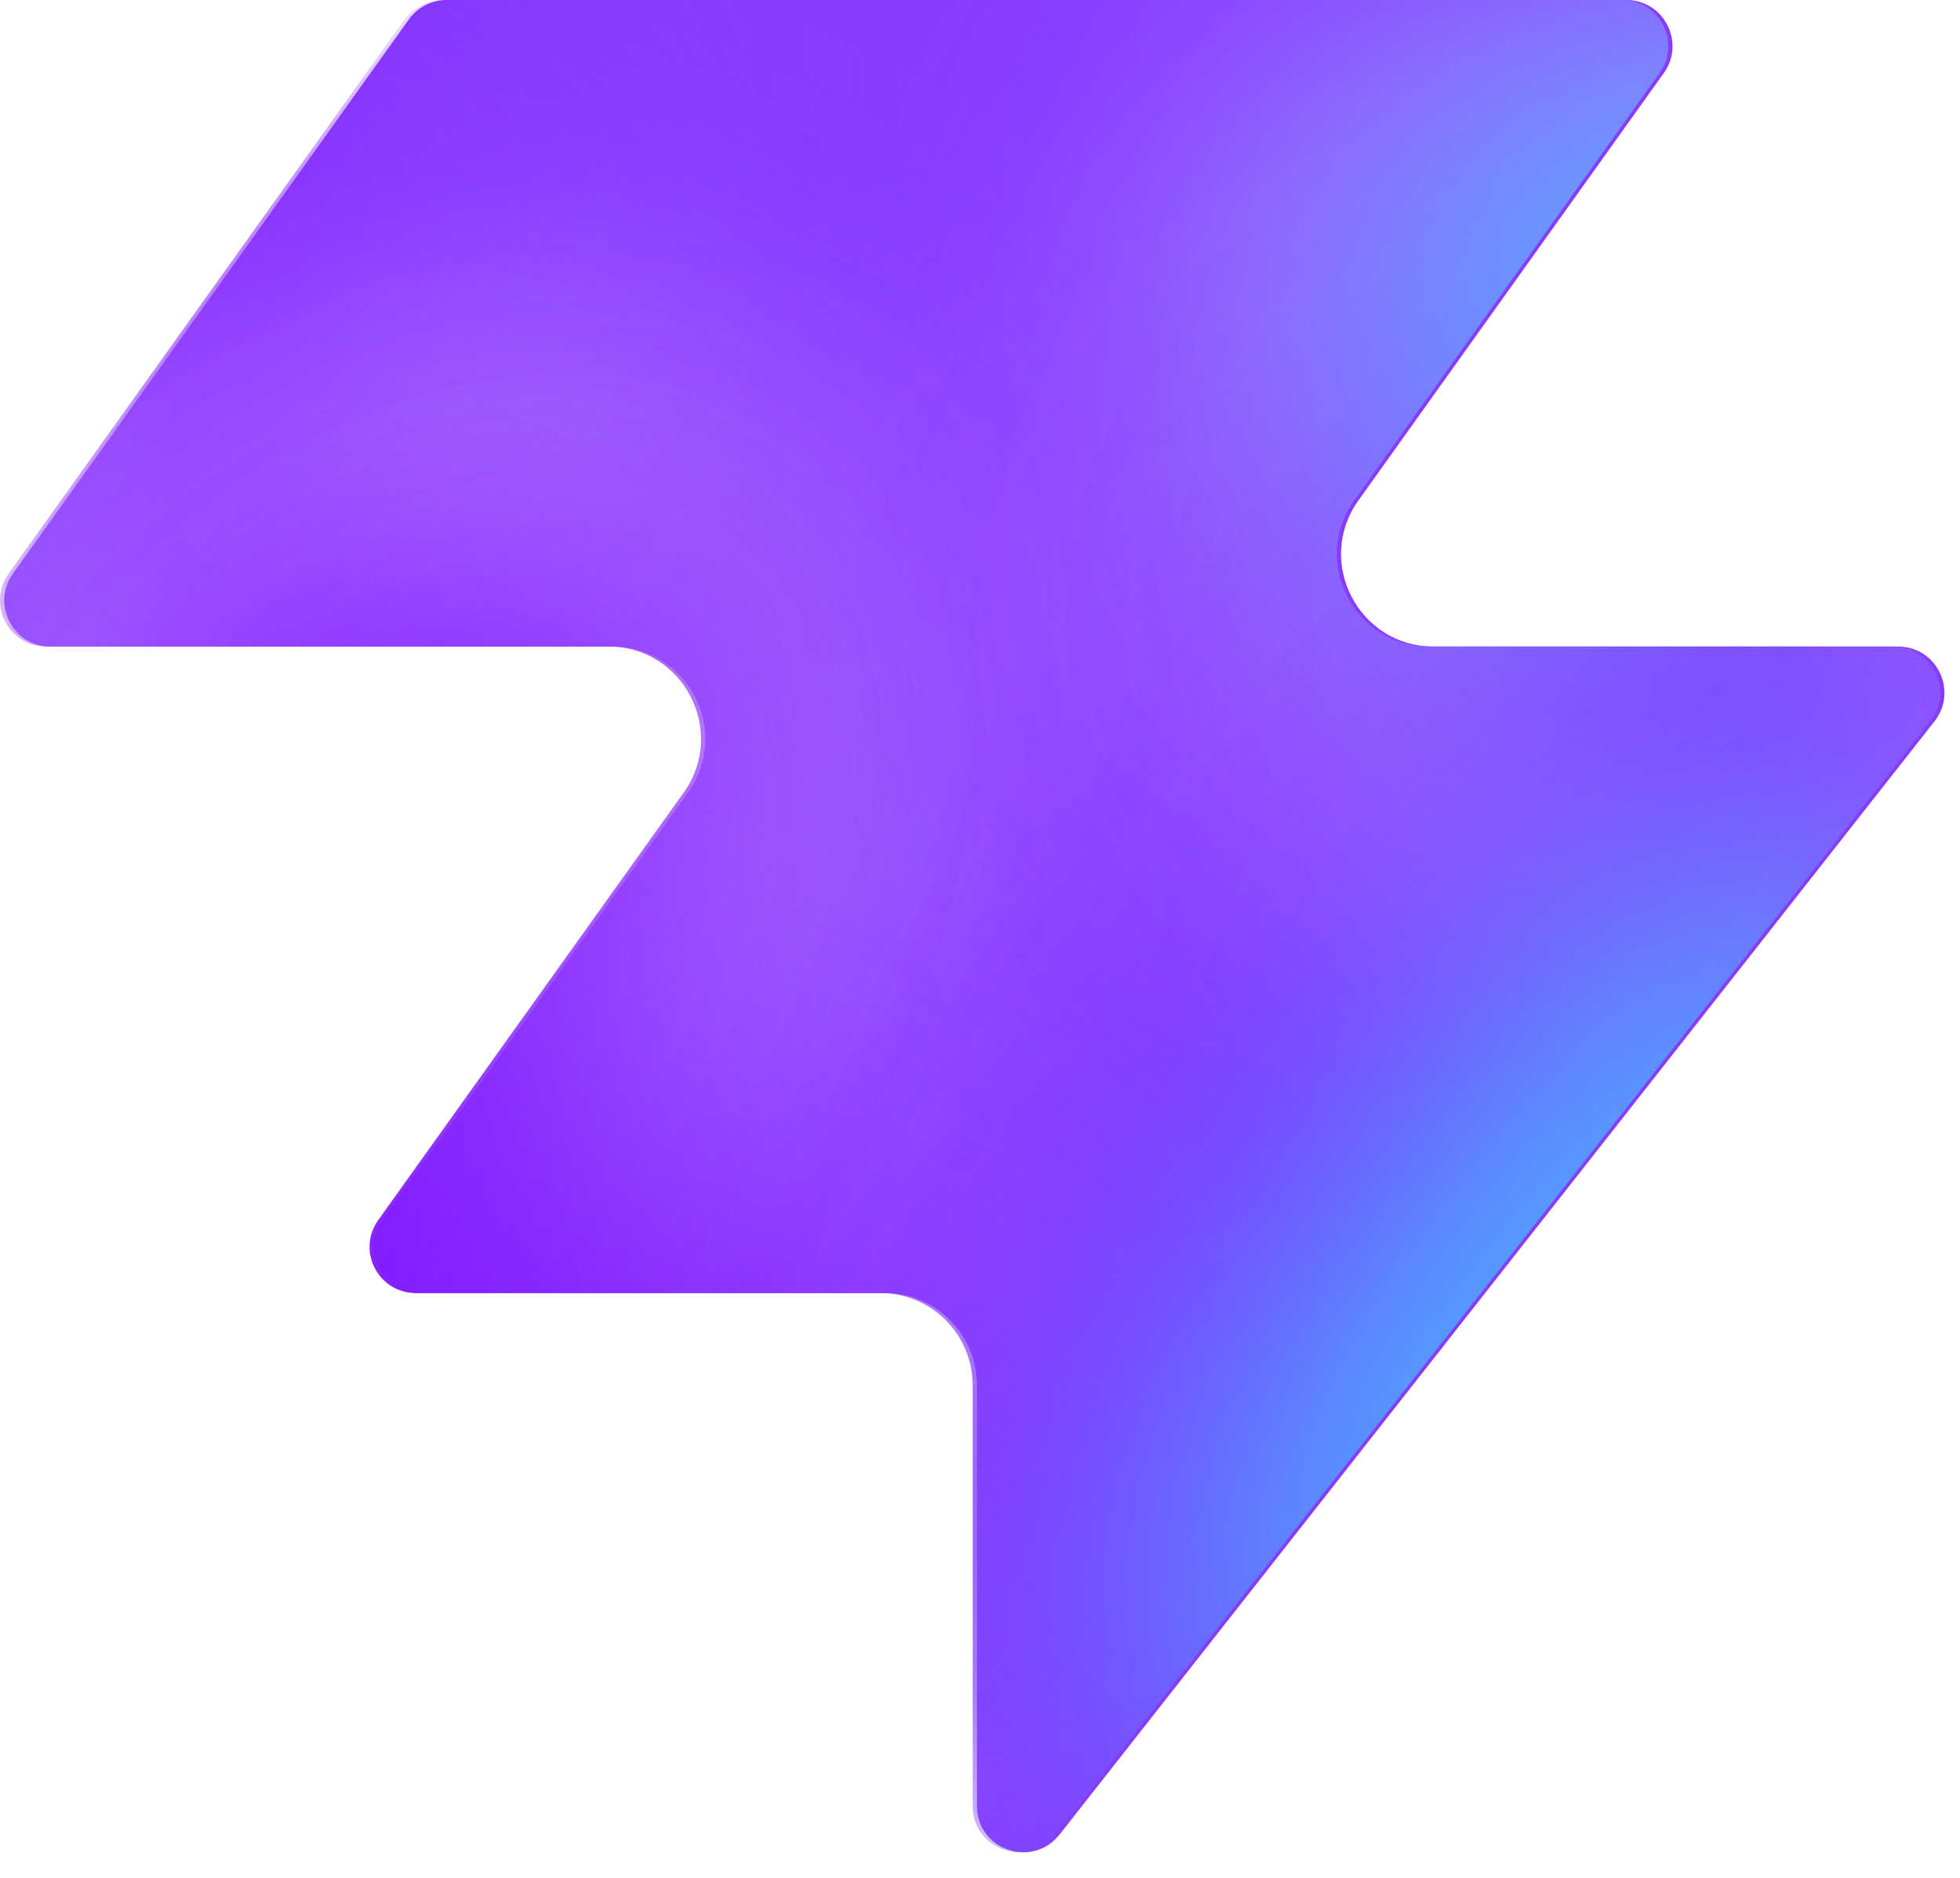
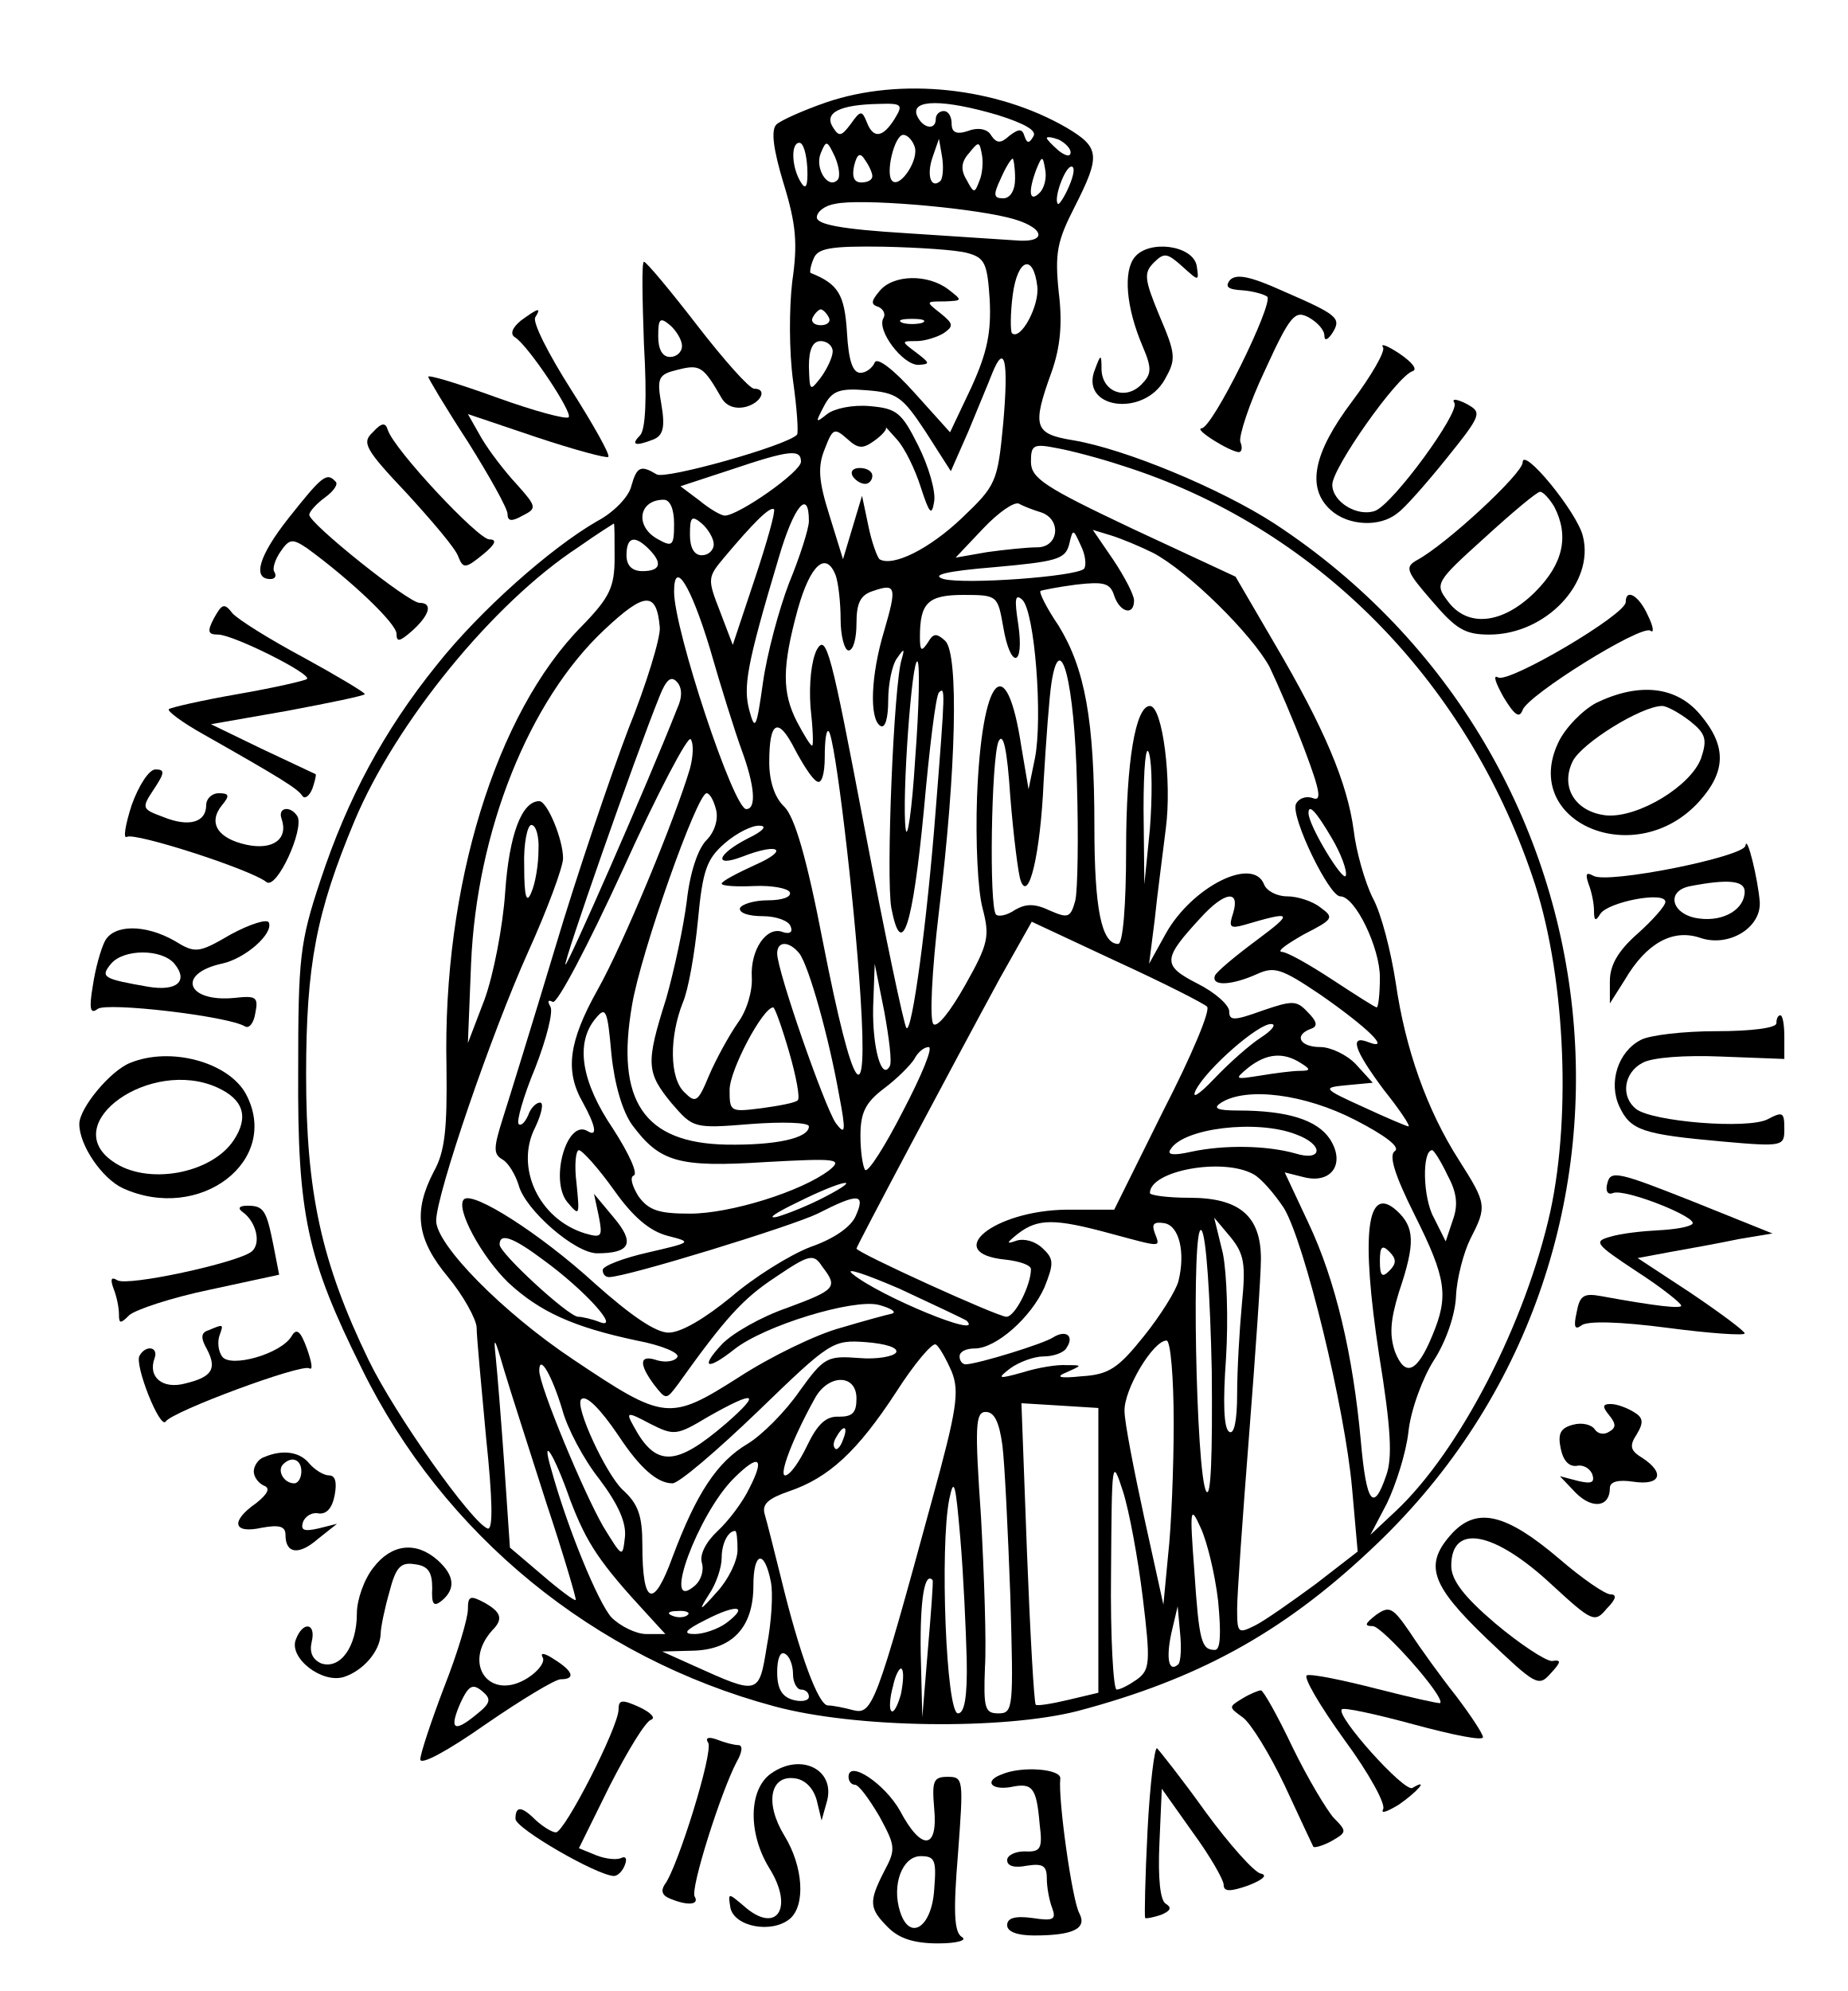
- <svg xmlns="http://www.w3.org/2000/svg" width="48" height="46" fill="none" viewBox="0 0 48 46">
-   <path fill="#863bff" d="M25.946 44.938c-.664.845-2.021.375-2.021-.698V33.937a2.26 2.26 0 0 0-2.262-2.262H10.287c-.92 0-1.456-1.04-.92-1.788l7.48-10.471c1.07-1.497 0-3.578-1.842-3.578H1.237c-.92 0-1.456-1.04-.92-1.788L10.013.474c.214-.297.556-.474.92-.474h28.894c.92 0 1.456 1.04.92 1.788l-7.48 10.471c-1.07 1.498 0 3.579 1.842 3.579h11.377c.943 0 1.473 1.088.89 1.83L25.947 44.94z" style="fill:#863bff;fill:color(display-p3 .525 .23 1);fill-opacity:1" />
-   <mask id="a" width="48" height="46" x="0" y="0" maskUnits="userSpaceOnUse" style="mask-type:alpha">
-     <path fill="#000" d="M25.842 44.938c-.664.844-2.021.375-2.021-.698V33.937a2.26 2.26 0 0 0-2.262-2.262H10.183c-.92 0-1.456-1.04-.92-1.788l7.48-10.471c1.07-1.498 0-3.579-1.842-3.579H1.133c-.92 0-1.456-1.04-.92-1.787L9.91.473c.214-.297.556-.474.92-.474h28.894c.92 0 1.456 1.04.92 1.788l-7.48 10.471c-1.07 1.498 0 3.578 1.842 3.578h11.377c.943 0 1.473 1.088.89 1.832L25.843 44.94z" style="fill:#000;fill-opacity:1" />
-   </mask>
-   <g mask="url(#a)">
-     <g filter="url(#b)">
-       <ellipse cx="5.508" cy="14.704" fill="#ede6ff" rx="5.508" ry="14.704" style="fill:#ede6ff;fill:color(display-p3 .927 .903 1);fill-opacity:1" transform="matrix(.00324 1 1 -.00324 -4.47 31.516)" />
-     </g>
-     <g filter="url(#c)">
-       <ellipse cx="10.399" cy="29.851" fill="#ede6ff" rx="10.399" ry="29.851" style="fill:#ede6ff;fill:color(display-p3 .927 .903 1);fill-opacity:1" transform="matrix(.00324 1 1 -.00324 -39.328 7.883)" />
-     </g>
-     <g filter="url(#d)">
-       <ellipse cx="5.508" cy="30.487" fill="#7e14ff" rx="5.508" ry="30.487" style="fill:#7e14ff;fill:color(display-p3 .492 .077 1);fill-opacity:1" transform="rotate(89.814 -25.913 -14.639)scale(1 -1)" />
-     </g>
-     <g filter="url(#e)">
-       <ellipse cx="5.508" cy="30.599" fill="#7e14ff" rx="5.508" ry="30.599" style="fill:#7e14ff;fill:color(display-p3 .492 .077 1);fill-opacity:1" transform="rotate(89.814 -32.644 -3.334)scale(1 -1)" />
-     </g>
-     <g filter="url(#f)">
-       <ellipse cx="5.508" cy="30.599" fill="#7e14ff" rx="5.508" ry="30.599" style="fill:#7e14ff;fill:color(display-p3 .492 .077 1);fill-opacity:1" transform="matrix(.00324 1 1 -.00324 -34.34 30.47)" />
-     </g>
-     <g filter="url(#g)">
-       <ellipse cx="14.072" cy="22.078" fill="#ede6ff" rx="14.072" ry="22.078" style="fill:#ede6ff;fill:color(display-p3 .927 .903 1);fill-opacity:1" transform="rotate(93.35 24.506 48.493)scale(-1 1)" />
-     </g>
-     <g filter="url(#h)">
-       <ellipse cx="3.47" cy="21.501" fill="#7e14ff" rx="3.47" ry="21.501" style="fill:#7e14ff;fill:color(display-p3 .492 .077 1);fill-opacity:1" transform="rotate(89.009 28.708 47.59)scale(-1 1)" />
-     </g>
-     <g filter="url(#i)">
-       <ellipse cx="3.47" cy="21.501" fill="#7e14ff" rx="3.47" ry="21.501" style="fill:#7e14ff;fill:color(display-p3 .492 .077 1);fill-opacity:1" transform="rotate(89.009 28.708 47.59)scale(-1 1)" />
-     </g>
-     <g filter="url(#j)">
-       <ellipse cx=".387" cy="8.972" fill="#7e14ff" rx="4.407" ry="29.108" style="fill:#7e14ff;fill:color(display-p3 .492 .077 1);fill-opacity:1" transform="rotate(39.51 .387 8.972)" />
-     </g>
-     <g filter="url(#k)">
-       <ellipse cx="47.523" cy="-6.092" fill="#7e14ff" rx="4.407" ry="29.108" style="fill:#7e14ff;fill:color(display-p3 .492 .077 1);fill-opacity:1" transform="rotate(37.892 47.523 -6.092)" />
-     </g>
-     <g filter="url(#l)">
-       <ellipse cx="41.412" cy="6.333" fill="#47bfff" rx="5.971" ry="9.665" style="fill:#47bfff;fill:color(display-p3 .28 .748 1);fill-opacity:1" transform="rotate(37.892 41.412 6.333)" />
-     </g>
-     <g filter="url(#m)">
-       <ellipse cx="-1.879" cy="38.332" fill="#7e14ff" rx="4.407" ry="29.108" style="fill:#7e14ff;fill:color(display-p3 .492 .077 1);fill-opacity:1" transform="rotate(37.892 -1.88 38.332)" />
-     </g>
-     <g filter="url(#n)">
-       <ellipse cx="-1.879" cy="38.332" fill="#7e14ff" rx="4.407" ry="29.108" style="fill:#7e14ff;fill:color(display-p3 .492 .077 1);fill-opacity:1" transform="rotate(37.892 -1.88 38.332)" />
-     </g>
-     <g filter="url(#o)">
-       <ellipse cx="35.651" cy="29.907" fill="#7e14ff" rx="4.407" ry="29.108" style="fill:#7e14ff;fill:color(display-p3 .492 .077 1);fill-opacity:1" transform="rotate(37.892 35.651 29.907)" />
-     </g>
-     <g filter="url(#p)">
-       <ellipse cx="38.418" cy="32.4" fill="#47bfff" rx="5.971" ry="15.297" style="fill:#47bfff;fill:color(display-p3 .28 .748 1);fill-opacity:1" transform="rotate(37.892 38.418 32.4)" />
-     </g>
+ <svg xmlns="http://www.w3.org/2000/svg" version="1.0" width="233pt" height="251pt" viewBox="0 0 233 251" preserveAspectRatio="xMidYMid meet">
+   <g transform="translate(0,251) scale(0.1,-0.1)" fill="#000000" stroke="none">
+     <path d="M1042 2381 c-29 -10 -58 -23 -63 -28 -7 -7 -4 -31 9 -74 16 -52 18 -76 11 -124 -4 -34 -4 -88 1 -125 5 -35 7 -66 5 -68 -13 -14 -167 -57 -177 -50 -20 12 -25 10 -32 -15 -3 -13 -22 -33 -43 -44 -59 -34 -148 -113 -202 -181 -67 -83 -113 -169 -147 -272 -26 -78 -28 -98 -28 -240 -1 -181 11 -236 80 -375 103 -210 293 -365 520 -426 103 -28 289 -30 383 -6 151 40 257 98 367 201 393 364 334 999 -119 1296 -68 44 -188 94 -254 105 -49 8 -52 17 -27 86 11 31 14 61 9 101 -5 49 -2 64 20 107 33 65 32 75 -10 100 -88 51 -209 64 -303 32z m86 -21 c-15 -24 -27 -25 -35 -4 -6 15 -8 15 -20 -2 -12 -16 -15 -17 -23 -4 -11 18 9 28 58 29 30 1 31 -1 20 -19z m130 5 c35 -11 50 -20 45 -27 -5 -9 -8 -9 -11 0 -3 10 -7 10 -19 1 -11 -10 -16 -10 -23 0 -4 8 -16 11 -29 6 -15 -5 -21 -2 -21 9 0 9 -4 16 -10 16 -5 0 -10 -4 -10 -10 0 -15 -17 -12 -24 5 -7 20 34 20 102 0z m-105 -39 c7 -16 -18 -54 -28 -44 -9 9 3 58 14 58 5 0 11 -6 14 -14z m197 -8 c0 -6 -6 -5 -15 2 -8 7 -15 14 -15 16 0 2 7 1 15 -2 8 -4 15 -11 15 -16z m-332 -20 c1 -23 -2 -28 -8 -18 -12 19 -13 50 -2 50 5 0 9 -14 10 -32z m38 -15 c-12 -12 -29 15 -21 34 7 17 8 16 18 -5 5 -12 7 -25 3 -29z m130 -1 c-12 -11 -18 7 -10 30 l8 23 4 -23 c2 -13 1 -26 -2 -30z m49 0 c-6 -16 -7 -16 -16 1 -8 13 -7 23 3 34 12 15 13 15 16 -1 2 -9 1 -25 -3 -34z m-135 6 c0 -5 -6 -8 -14 -8 -9 0 -12 7 -9 21 4 16 8 17 14 7 5 -7 9 -16 9 -20z m180 -3 c0 -15 -6 -25 -15 -25 -12 0 -13 4 -3 25 6 14 13 25 15 25 1 0 3 -11 3 -25z m31 -18 c-13 -13 -15 1 -4 30 7 17 8 17 11 -1 2 -10 -1 -23 -7 -29z m37 8 c-6 -14 -13 -24 -14 -22 -6 6 9 47 17 47 5 0 3 -11 -3 -25z m-78 -39 c47 -11 54 -33 10 -29 -14 1 -76 5 -137 9 -82 5 -113 11 -113 20 0 7 10 15 23 17 31 7 163 -4 217 -17z m-50 -45 c22 -6 25 -13 28 -59 2 -41 -3 -66 -23 -110 l-27 -57 -45 50 c-27 30 -47 45 -50 38 -3 -7 -11 -13 -18 -13 -10 0 -15 16 -17 51 -3 48 -11 61 -46 75 -1 1 0 9 4 18 5 13 21 16 88 15 44 -1 92 -4 106 -8z m88 -42 c3 -24 -21 -69 -32 -59 -2 3 -2 25 1 48 6 46 26 53 31 11z m-263 -39 c3 -5 -1 -10 -10 -10 -9 0 -13 5 -10 10 3 6 8 10 10 10 2 0 7 -4 10 -10z m5 -43 c0 -7 -7 -22 -15 -33 -14 -18 -14 -17 -15 14 0 22 5 32 15 32 8 0 15 -6 15 -13z m215 -91 c-7 -74 -9 -78 -52 -119 -41 -39 -87 -62 -104 -52 -3 3 -10 22 -14 42 l-8 38 -12 -40 -12 -40 -17 55 c-14 44 -15 62 -6 84 10 26 12 27 28 13 14 -13 20 -13 34 -3 10 7 17 15 15 17 -1 2 5 -5 14 -15 10 -11 23 -38 30 -60 11 -34 14 -37 17 -18 2 13 -7 44 -20 70 -21 42 -27 47 -61 50 -22 2 -45 -3 -54 -10 -15 -12 -15 -11 -4 10 10 19 19 23 54 20 38 -3 45 -8 74 -52 l32 -50 22 50 c11 27 25 60 30 73 16 40 21 16 14 -63z m150 -53 c241 -76 432 -267 517 -517 41 -118 50 -298 23 -423 -31 -140 -114 -302 -195 -378 l-32 -30 21 40 c11 23 24 63 27 90 3 28 18 68 32 90 15 23 27 57 28 81 1 23 10 56 18 72 21 41 21 44 -14 99 -41 64 -68 141 -80 224 -6 39 -18 87 -29 107 -10 20 -21 59 -24 85 -8 60 -37 129 -100 236 l-49 84 -129 60 c-112 53 -129 64 -129 85 0 21 3 23 33 17 17 -3 55 -13 82 -22z m-405 5 c0 -13 -79 -68 -96 -68 -5 0 -20 9 -32 19 l-24 18 64 21 c74 25 88 26 88 10z m-160 -78 c0 -28 -2 -30 -20 -20 -30 16 -25 50 7 50 8 0 13 -12 13 -30z m170 3 c0 -9 -11 -44 -25 -78 -13 -34 -28 -90 -33 -126 -8 -57 -10 -61 -17 -35 -8 30 -4 56 37 193 19 65 38 88 38 46z m293 11 c26 -9 22 -44 -5 -44 -13 0 -41 -3 -63 -6 l-40 -7 35 37 c19 20 39 34 45 31 5 -3 18 -8 28 -11z m-361 -83 l-28 -84 -16 42 c-16 41 -16 43 5 68 37 44 58 65 63 61 2 -3 -9 -42 -24 -87z m-52 43 c0 -8 -7 -14 -15 -14 -10 0 -15 10 -15 26 0 22 2 25 15 14 8 -7 15 -19 15 -26z m-125 -17 c0 -37 -6 -50 -41 -86 -109 -110 -176 -329 -171 -556 1 -79 -2 -107 -16 -132 -26 -50 -22 -85 18 -133 19 -23 35 -52 36 -63 0 -12 6 -75 12 -140 8 -76 9 -116 2 -114 -20 7 -117 144 -150 212 -60 124 -79 212 -79 360 0 139 13 205 61 320 52 124 175 275 282 345 24 17 45 30 45 30 1 0 1 -19 1 -43z m592 -14 c-10 -10 -150 -20 -177 -13 -17 5 3 10 64 15 78 7 89 10 94 28 5 21 5 21 15 -1 6 -12 7 -25 4 -29z m87 20 c44 -23 125 -103 147 -144 10 -21 30 -67 44 -104 20 -53 22 -66 10 -61 -9 3 -18 -1 -21 -8 -6 -17 42 -116 56 -116 19 0 50 -65 50 -102 0 -21 -2 -38 -4 -38 -2 0 -27 16 -56 35 -29 19 -57 35 -64 35 -6 1 7 10 28 22 37 19 39 21 21 34 -10 8 -29 14 -42 14 -13 0 -26 7 -29 15 -14 36 -91 -3 -124 -62 l-21 -38 7 55 c3 30 10 82 14 115 8 60 -4 155 -20 155 -18 0 -30 -70 -30 -181 0 -70 -4 -119 -10 -119 -21 0 -30 44 -30 148 0 135 -12 199 -45 253 -15 22 -25 42 -23 44 2 1 22 5 45 8 35 4 43 2 48 -14 7 -21 25 -26 25 -6 0 7 -12 30 -26 51 l-26 38 23 -7 c13 -4 37 -14 53 -22z m-636 5 c18 -18 15 -28 -8 -28 -13 0 -20 7 -20 20 0 23 10 26 28 8z m236 -34 c3 -9 6 -33 6 -55 0 -21 5 -39 10 -39 6 0 10 15 10 34 0 26 5 36 21 41 29 10 30 5 14 -50 -17 -56 -19 -111 -5 -120 6 -4 10 9 10 32 0 21 5 45 11 53 9 13 10 13 6 -1 -10 -31 -20 -276 -13 -314 13 -67 27 -23 41 124 7 78 15 144 19 148 8 8 8 4 -4 -147 -11 -143 -30 -283 -37 -276 -3 3 -27 117 -53 253 -42 221 -48 245 -60 224 -7 -14 -10 -43 -8 -72 3 -27 4 -49 2 -49 -2 0 -10 13 -19 30 -19 37 -19 69 1 142 16 57 36 74 48 42z m-159 -91 c14 -49 32 -106 40 -128 17 -46 19 -75 6 -75 -16 0 -91 226 -91 274 0 42 21 8 45 -71z m-63 26 c1 -13 -17 -72 -40 -129 -22 -58 -64 -181 -92 -275 -28 -93 -58 -190 -66 -215 -12 -38 -12 -45 0 -52 7 -4 16 -19 20 -32 8 -31 71 -86 99 -86 42 0 48 13 21 45 l-25 30 6 -28 c5 -26 4 -28 -17 -22 -59 18 -89 84 -63 134 8 17 11 31 6 31 -5 0 -12 -7 -15 -16 -4 -9 -9 -14 -12 -11 -3 3 6 35 21 71 14 36 23 71 19 77 -4 7 -3 9 3 6 5 -4 44 70 89 168 43 95 82 169 85 163 4 -6 3 -22 -1 -37 -19 -64 -84 -221 -116 -278 -37 -66 -42 -103 -19 -143 16 -29 19 -44 6 -36 -26 16 -48 -61 -26 -89 16 -19 16 -18 12 23 -3 23 -1 42 3 42 4 0 24 -22 44 -50 24 -34 45 -52 68 -58 31 -8 31 -8 -25 -21 -31 -7 -57 -17 -57 -22 0 -5 3 -9 8 -9 22 0 230 64 263 80 51 26 61 26 48 -3 -6 -14 -28 -29 -57 -39 -26 -10 -71 -38 -100 -63 -33 -27 -63 -45 -79 -45 -16 0 -47 21 -93 62 -69 63 -154 117 -165 106 -11 -11 22 -72 56 -105 40 -37 82 -56 162 -73 32 -6 55 -16 51 -21 -3 -5 -14 -7 -25 -4 -23 8 -24 -4 -4 -31 15 -19 15 -19 30 1 60 84 82 108 123 135 43 29 48 30 59 13 20 -26 17 -29 -45 -52 -32 -11 -69 -32 -82 -46 -28 -30 -18 -33 16 -6 38 30 150 64 182 56 15 -4 23 -9 17 -11 -5 -1 -35 -9 -65 -18 -30 -8 -88 -36 -128 -62 -88 -56 -94 -55 -209 22 -90 60 -173 145 -173 175 0 33 70 237 116 339 24 53 44 107 44 118 0 24 -20 72 -30 72 -22 0 -38 -42 -43 -115 -3 -44 -15 -105 -26 -135 l-21 -55 4 100 c7 167 73 332 168 421 51 48 66 49 70 3z m433 1 c9 -54 27 -52 19 3 -5 32 -4 39 5 31 16 -15 26 -150 16 -200 l-8 -39 -9 53 c-19 126 -50 91 -56 -63 -2 -56 1 -118 7 -140 9 -35 8 -44 -22 -97 -18 -32 -35 -54 -40 -49 -5 5 -2 67 7 142 22 180 25 324 8 341 -11 10 -15 10 -22 -2 -8 -12 -10 -11 -10 7 0 43 10 53 55 53 43 0 43 -1 50 -40z m-111 -167 c-4 -65 -10 -104 -12 -88 -5 38 8 218 15 211 3 -3 2 -58 -3 -123z m204 -31 c2 -67 1 -133 -2 -147 -6 -22 -9 -23 -32 -13 -19 9 -30 9 -44 1 -10 -7 -21 -9 -24 -6 -9 9 -6 195 3 218 6 13 11 -9 15 -70 4 -49 10 -97 13 -105 10 -29 25 33 29 125 3 50 7 106 10 125 11 69 29 0 32 -128z m-504 95 c-39 -99 -139 -326 -141 -323 -3 2 87 260 119 339 8 20 14 25 21 18 7 -7 8 -19 1 -34z m176 -92 c6 -4 10 9 10 31 0 21 2 35 5 32 8 -8 32 -209 40 -333 10 -154 -9 -128 -47 66 -21 109 -36 159 -49 172 -12 11 -19 32 -19 56 0 52 11 58 32 17 10 -19 22 -38 28 -41z m420 -60 l-7 -70 -1 95 c0 53 3 84 7 70 4 -14 4 -56 1 -95z m-547 24 c3 -12 -2 -28 -12 -38 -11 -11 -21 -41 -25 -77 -4 -32 -16 -88 -26 -123 -26 -82 -25 -93 7 -132 27 -31 27 -32 100 -26 40 3 73 2 73 -3 0 -15 -42 -24 -104 -23 -104 2 -140 55 -119 176 11 66 82 267 94 267 4 0 9 -9 12 -21z m776 -35 c12 -20 20 -42 18 -48 -3 -9 -47 63 -47 79 0 12 9 3 29 -31z m-1000 -16 c0 -18 -4 -42 -9 -53 -6 -15 -9 -6 -9 33 -1 28 4 52 9 52 6 0 10 -15 9 -32z m264 15 c-39 -20 -44 -37 -7 -23 46 18 60 9 17 -10 -24 -11 -43 -21 -43 -24 0 -3 19 -4 41 -3 23 1 43 -3 45 -8 2 -6 -10 -10 -28 -10 -17 0 -33 -5 -35 -10 -1 -6 11 -10 29 -10 17 0 33 -6 35 -13 3 -7 -1 -10 -10 -7 -20 8 -41 -22 -39 -57 1 -17 -6 -42 -18 -58 -11 -16 -27 -45 -36 -66 -14 -34 -17 -35 -31 -21 -19 18 -19 70 -2 113 7 16 15 62 19 103 6 64 11 78 34 98 15 13 35 23 44 22 10 0 4 -7 -15 -16z m612 -94 c-6 -18 -4 -20 14 -15 61 18 63 16 16 -19 -27 -20 -51 -40 -53 -45 -5 -14 22 -12 53 2 22 10 31 7 80 -26 59 -41 90 -71 61 -60 -25 10 -19 -9 19 -60 20 -25 34 -46 31 -46 -2 0 -28 11 -56 24 -53 24 -53 25 -21 28 l32 3 -21 23 c-11 12 -32 22 -45 22 -26 0 -34 15 -12 23 9 3 8 9 -4 21 -14 15 -19 15 -57 2 -36 -13 -42 -13 -42 -1 0 8 -18 24 -40 35 -45 23 -44 31 4 83 30 33 50 36 41 6z m-33 -118 c5 -4 -20 -63 -55 -131 l-62 -125 -60 0 c-92 -1 -158 -55 -77 -63 18 -2 32 -7 32 -12 0 -20 -20 -60 -31 -60 -11 0 -189 81 -189 86 0 3 125 238 181 341 l40 71 107 -50 c59 -27 110 -53 114 -57z m-514 67 c12 -16 37 -105 50 -178 9 -47 8 -52 -4 -36 -14 20 -74 192 -74 214 0 16 15 16 28 0z m114 -142 c-10 -19 -22 22 -21 74 l2 55 12 -60 c6 -33 10 -64 7 -69z m-325 -74 c35 -47 58 -54 168 -47 90 5 98 4 81 -10 -35 -27 -125 -55 -176 -55 -39 0 -52 4 -65 22 -8 13 -11 24 -6 26 6 2 -6 28 -26 59 -40 59 -48 108 -22 139 13 16 15 11 20 -45 4 -39 14 -72 26 -89z m198 92 c9 -31 14 -58 11 -61 -2 -3 -23 -7 -45 -10 -40 -5 -41 -5 -41 23 0 25 42 104 55 104 2 0 11 -25 20 -56z m595 18 c-14 -9 -40 -32 -59 -52 -20 -21 -29 -26 -23 -14 14 27 79 84 95 83 7 0 1 -8 -13 -17z m-451 -92 c-23 -45 -44 -78 -48 -75 -3 4 -6 23 -6 43 0 29 6 42 30 60 16 12 33 29 38 37 4 8 12 15 18 15 6 0 -9 -36 -32 -80z m501 60 c13 -8 13 -10 -1 -10 -9 0 -32 -3 -50 -6 -32 -5 -33 -5 -15 10 23 18 44 20 66 6z m69 -72 c37 -19 57 -34 50 -39 -8 -5 -1 -29 25 -81 40 -80 43 -102 22 -152 -19 -46 -34 -53 -47 -20 -7 21 -6 39 5 75 21 62 20 82 -3 103 -38 34 -45 -31 -22 -182 15 -92 17 -130 9 -152 -16 -47 -25 -36 -32 43 -10 110 -32 203 -66 275 l-30 64 24 -6 c35 -9 53 17 33 48 -16 24 -53 36 -116 36 -27 0 -32 3 -21 10 32 20 105 11 169 -22z m-75 -18 c36 -13 34 -35 -1 -24 -36 10 -89 11 -131 2 -22 -5 -31 -4 -26 3 16 27 109 38 158 19z m191 -51 c12 -22 14 -38 7 -57 l-9 -27 -15 30 c-14 25 -15 85 -2 85 2 0 11 -14 19 -31z m-245 1 c10 -5 27 -25 39 -43 26 -43 77 -252 86 -354 l7 -79 -53 -41 c-30 -22 -64 -46 -76 -52 -22 -11 -23 -10 -23 21 0 18 7 116 15 218 8 102 15 202 15 223 0 54 -27 77 -90 77 -27 0 -50 3 -50 6 0 28 91 45 130 24z m-540 -29 c-19 -10 -46 -21 -60 -25 -14 -3 -2 5 25 18 58 29 87 34 35 7z m360 -46 c67 -18 63 -18 56 1 -4 11 -1 14 12 12 19 -3 27 -37 18 -73 -3 -12 -23 -44 -44 -70 -32 -40 -44 -48 -78 -50 -28 -3 -34 -1 -19 5 20 9 20 9 0 9 -11 1 -36 -3 -55 -9 -32 -9 -33 -8 -16 5 11 8 30 15 42 15 13 0 26 5 29 11 10 15 -1 23 -17 13 -12 -8 -93 -33 -110 -34 -5 0 -8 5 -8 10 0 6 8 10 19 10 27 0 71 39 88 77 12 30 12 36 -2 49 -9 9 -23 13 -33 10 -14 -5 -13 -3 2 9 25 19 46 19 116 0z m128 -173 c1 -107 -1 -162 -7 -152 -13 22 -19 342 -6 329 6 -6 11 -83 13 -177z m38 84 c-3 -32 -6 -83 -6 -113 0 -35 -4 -52 -10 -48 -7 4 -8 38 -4 93 3 49 1 107 -4 132 l-11 45 21 -25 c17 -21 19 -34 14 -84z m-880 55 c52 -38 96 -87 71 -78 -10 4 -23 7 -28 7 -12 0 -99 80 -99 91 0 15 16 10 56 -20z m1066 -13 c-9 -9 -12 -7 -12 12 0 19 3 21 12 12 9 -9 9 -15 0 -24z m-533 -63 c23 -24 -110 31 -144 59 -11 9 16 0 60 -19 43 -20 81 -38 84 -40z m-530 -230 c22 -66 38 -121 37 -122 -1 -2 -21 13 -43 32 l-40 34 -7 103 c-4 57 -9 119 -11 138 -3 27 -1 23 10 -15 8 -27 33 -104 54 -170z m441 190 c-3 -5 -24 -9 -47 -7 -40 3 -44 1 -75 -42 -18 -26 -47 -55 -65 -66 -39 -23 -65 -63 -95 -143 -24 -66 -38 -61 -38 15 0 37 -5 52 -25 70 -21 20 -61 106 -52 114 6 6 24 -12 47 -46 27 -41 49 -60 68 -60 8 0 56 41 108 91 91 88 94 90 136 87 25 -2 41 -7 38 -13z m70 -24 c10 -25 7 -47 -25 -163 -70 -257 -75 -270 -99 -264 -11 3 -26 6 -32 6 -12 0 -36 65 -59 160 -9 36 -18 72 -21 82 -3 12 5 19 31 28 50 17 86 50 135 125 23 36 46 63 50 60 4 -2 13 -18 20 -34z m280 -65 c0 -56 -3 -131 -7 -166 l-6 -63 -24 109 c-13 60 -25 121 -25 135 -1 27 36 89 53 89 5 0 9 -46 9 -104z m-771 17 c6 -23 27 -63 47 -88 24 -32 34 -55 32 -73 -3 -26 -3 -26 -27 13 -25 43 -81 178 -81 197 0 22 16 -6 29 -49z m371 14 c0 -18 -5 -23 -22 -23 -16 1 -27 -9 -40 -36 -10 -21 -22 -38 -28 -38 -8 0 9 46 38 98 17 30 52 30 52 -1z m-165 -32 c-63 -54 -88 -55 -116 -3 -10 18 -9 19 21 3 30 -15 33 -15 73 9 60 34 68 31 22 -9z m470 -160 l0 -179 -38 -9 c-21 -5 -40 -8 -41 -6 -2 2 -7 89 -11 192 l-7 188 49 -3 48 -3 0 -180z m-121 133 c3 -24 7 -109 10 -190 4 -141 4 -148 -15 -148 -17 0 -19 6 -17 58 2 31 -1 117 -5 190 -8 115 -7 132 6 132 11 0 17 -13 21 -42z m-201 7 c-3 -9 -8 -14 -10 -11 -3 3 -2 9 2 15 9 16 15 13 8 -4z m-344 -76 c21 -55 37 -79 98 -145 l22 -24 -24 0 c-13 0 -33 10 -44 21 -17 19 -56 114 -76 187 -13 44 3 21 24 -39z m226 15 c-8 -17 -26 -41 -40 -54 -15 -14 -23 -30 -20 -40 3 -10 -1 -23 -10 -30 -41 -34 5 91 50 136 32 32 40 27 20 -12z m496 -138 c10 -82 9 -91 -7 -103 -10 -7 -21 -13 -26 -13 -4 0 -8 66 -7 148 1 142 1 145 15 102 8 -25 19 -85 25 -134z m-222 -78 c1 -48 -3 -68 -11 -68 -15 0 -23 210 -11 270 6 29 8 20 14 -50 4 -47 7 -115 8 -152z m317 74 c4 -42 3 -62 -4 -62 -17 0 -20 10 -26 100 -6 79 -5 83 8 54 8 -17 18 -58 22 -92z m-606 64 c0 -14 -12 -38 -26 -53 -22 -25 -24 -25 -10 -3 9 13 16 34 16 46 0 18 8 34 17 34 2 0 3 -11 3 -24z m42 -40 c3 -14 1 -50 -5 -81 -10 -62 -10 -62 -92 -25 l-40 18 38 1 c50 1 77 29 77 82 0 43 14 46 22 5z m198 -86 l-7 -85 -2 81 c-1 68 5 103 15 92 1 -2 -2 -41 -6 -88z m-254 34 c-11 -8 -29 -14 -40 -14 -16 0 -12 5 14 18 39 20 55 18 26 -4z m-49 10 c-3 -3 -12 -4 -19 -1 -8 3 -5 6 6 6 11 1 17 -2 13 -5z m619 -62 c-12 -11 -16 6 -9 39 l8 34 3 -33 c2 -19 1 -36 -2 -40z m-486 -13 c0 -10 5 -19 10 -19 6 0 10 -4 10 -9 0 -5 -9 -7 -20 -4 -14 4 -20 14 -20 35 0 17 4 27 10 23 6 -3 10 -15 10 -26z m136 -25 c-4 -14 -9 -24 -12 -21 -3 2 -2 17 2 31 3 15 9 25 11 22 3 -3 2 -17 -1 -32z" />
+     <path d="M1109 2143 c-11 -13 -11 -17 -1 -20 6 -3 9 -9 6 -14 -9 -15 24 -59 44 -59 15 1 15 2 -2 15 -20 15 -20 15 0 15 10 0 26 5 34 10 13 9 12 12 -4 25 -19 15 -19 15 5 15 23 1 23 1 5 15 -26 20 -70 19 -87 -2z m54 -40 c-7 -2 -19 -2 -25 0 -7 3 -2 5 12 5 14 0 19 -2 13 -5z" />
+     <path d="M1075 1910 c3 -5 10 -10 16 -10 5 0 9 5 9 10 0 6 -7 10 -16 10 -8 0 -12 -4 -9 -10z" />
+     <path d="M1431 2186 c-15 -18 -11 -64 10 -113 12 -28 11 -35 -2 -48 -20 -20 -49 -9 -50 19 0 20 -1 20 -8 1 -21 -50 61 -62 88 -13 14 25 14 31 -7 80 -19 46 -20 54 -7 67 13 13 17 12 36 -5 21 -19 21 -19 18 1 -5 26 -60 33 -78 11z" />
+     <path d="M812 2076 c4 -69 2 -108 -5 -115 -12 -12 -6 -14 17 -5 12 5 15 15 10 44 -6 34 -4 38 21 44 28 7 32 4 55 -36 6 -10 17 -14 30 -11 20 5 28 23 11 23 -6 0 -38 36 -72 80 -34 44 -64 80 -67 80 -3 0 -2 -47 0 -104z m48 -2 c0 -8 -7 -14 -15 -14 -10 0 -15 10 -15 26 0 22 2 25 15 14 8 -7 15 -19 15 -26z" />
+     <path d="M1551 2157 c-7 -9 -2 -12 16 -13 13 -1 27 -5 31 -8 8 -9 -69 -166 -83 -166 -10 -1 35 -29 47 -30 4 0 5 6 2 13 -2 7 11 48 31 90 32 70 38 76 55 67 11 -6 20 -16 20 -23 0 -7 4 -6 10 3 12 19 7 23 -62 53 -42 19 -59 22 -67 14z" />
+     <path d="M657 2106 c-11 -9 -14 -17 -8 -21 16 -9 74 -96 68 -101 -3 -3 -44 8 -91 25 -47 17 -86 29 -86 26 0 -2 22 -39 50 -82 27 -43 50 -84 50 -91 0 -9 5 -10 19 -2 18 9 18 11 -7 39 -15 16 -35 42 -45 59 l-17 30 86 -29 c48 -16 89 -27 91 -25 3 2 -19 41 -47 85 -28 44 -49 85 -45 91 8 13 4 12 -18 -4z" />
+     <path d="M1744 2072 c3 -5 -15 -36 -39 -68 -49 -65 -58 -109 -27 -137 22 -20 62 -22 84 -4 9 6 37 38 62 69 45 56 45 58 25 69 -12 6 -19 7 -15 1 7 -12 -77 -127 -100 -136 -22 -8 -54 11 -54 33 0 21 81 136 101 143 7 2 0 11 -16 22 -15 10 -25 14 -21 8z" />
+     <path d="M470 1965 c-14 -13 -10 -21 43 -77 32 -35 62 -70 65 -80 6 -15 9 -15 31 3 16 13 18 19 8 19 -14 0 -120 113 -128 138 -3 10 -8 9 -19 -3z" />
+     <path d="M1920 1927 c0 -14 -96 -103 -133 -123 -16 -9 -14 -14 19 -52 30 -35 41 -42 72 -42 71 0 133 65 118 124 -7 30 -76 114 -76 93z m40 -56 c19 -37 11 -72 -24 -107 -41 -41 -86 -46 -111 -11 -16 21 -14 24 47 79 35 32 66 58 70 58 4 0 12 -9 18 -19z" />
+     <path d="M364 1857 c-38 -48 -46 -77 -23 -77 6 0 8 4 5 9 -3 4 1 16 8 26 11 16 15 16 33 4 55 -40 113 -95 113 -108 0 -11 4 -10 20 4 22 20 26 35 9 35 -14 0 -139 100 -139 111 0 4 9 14 20 22 11 8 17 17 13 20 -11 12 -17 7 -59 -46z" />
+     <path d="M2050 1751 c0 -16 -148 -103 -161 -95 -7 4 -3 -7 7 -25 14 -23 20 -27 24 -16 7 19 148 107 161 100 5 -4 4 5 -3 19 -11 25 -28 35 -28 17z" />
+     <path d="M270 1731 c-9 -17 -8 -21 5 -21 19 0 119 -50 112 -56 -2 -2 -41 -11 -87 -19 -46 -8 -85 -17 -87 -19 -3 -2 17 -17 44 -32 97 -55 118 -68 124 -77 3 -5 9 -1 13 9 3 9 5 17 4 18 -2 1 -32 15 -68 32 l-64 31 97 17 c53 10 97 19 97 21 0 2 -35 23 -77 46 -43 23 -83 48 -90 56 -10 13 -13 12 -23 -6z" />
+     <path d="M2013 1624 c-17 -9 -39 -31 -48 -50 -48 -101 98 -163 178 -74 34 38 34 70 1 109 -30 36 -77 41 -131 15z m118 -23 c20 -16 22 -23 14 -47 -13 -35 -79 -75 -119 -72 -39 4 -59 35 -43 68 11 23 87 70 113 70 6 0 22 -9 35 -19z" />
+     <path d="M166 1495 c-8 -25 -11 -43 -6 -40 10 6 156 -41 176 -57 13 -10 48 67 39 83 -9 14 -25 11 -20 -3 9 -26 -11 -40 -44 -33 -37 8 -49 28 -31 50 10 12 9 15 -4 15 -9 0 -16 -7 -16 -15 0 -22 -22 -28 -54 -15 -27 10 -28 11 -12 35 14 21 14 25 2 25 -8 0 -21 -20 -30 -45z" />
+     <path d="M2201 1444 c-1 -14 -175 -49 -192 -38 -9 5 -10 2 -6 -10 4 -10 7 -25 7 -34 0 -13 2 -14 8 -4 10 15 82 29 82 15 0 -5 -16 -23 -35 -40 -25 -22 -35 -40 -35 -60 l0 -28 19 30 c27 46 60 64 94 53 36 -13 78 12 76 45 -2 27 -16 86 -18 71z m-1 -58 c0 -22 -26 -38 -57 -34 -35 4 -44 35 -11 41 47 9 68 7 68 -7z" />
+     <path d="M291 1332 c-41 -24 -45 -24 -71 -8 -37 21 -77 21 -88 -1 -5 -10 -12 -35 -15 -56 -5 -29 -3 -36 6 -29 11 9 165 -9 186 -22 5 -3 11 4 13 17 4 20 1 22 -26 19 -60 -6 -74 30 -17 43 30 6 66 38 60 52 -2 5 -24 -2 -48 -15z m-71 -37 c18 -22 3 -35 -33 -29 -57 10 -61 12 -47 29 16 19 64 19 80 0z" />
+     <path d="M2240 1220 c0 -6 -32 -10 -76 -10 -41 0 -84 -5 -95 -11 -29 -15 -41 -54 -27 -84 14 -30 29 -35 129 -44 78 -7 79 -6 79 16 0 21 -2 22 -21 12 -25 -13 -146 -3 -166 13 -20 16 -15 46 8 58 12 7 54 10 100 8 l79 -3 0 28 c0 15 -2 27 -5 27 -3 0 -5 -4 -5 -10z" />
+     <path d="M164 1170 c-25 -10 -64 -57 -64 -77 0 -27 29 -69 55 -81 97 -44 200 35 155 119 -22 40 -95 60 -146 39z m110 -31 c33 -15 40 -37 21 -66 -28 -43 -110 -58 -153 -27 -69 48 48 131 132 93z" />
+     <path d="M2027 1019 c-3 -10 0 -16 7 -13 15 6 108 -31 100 -39 -4 -4 -23 -7 -43 -8 -20 -1 -47 -4 -60 -8 -22 -6 -20 -9 33 -44 31 -20 56 -40 56 -43 0 -4 -30 -1 -101 12 -22 4 -27 1 -31 -21 -4 -18 -2 -22 6 -16 7 6 48 5 109 -3 53 -7 97 -10 97 -7 0 3 -31 26 -68 51 l-67 44 43 8 c23 4 61 11 85 16 l42 7 -102 41 c-91 36 -102 39 -106 23z" />
+     <path d="M306 982 c17 -12 24 -40 11 -50 -18 -14 -156 -44 -169 -36 -8 5 -9 1 -5 -10 4 -10 7 -24 7 -33 0 -12 2 -12 13 -1 8 7 53 22 101 32 l88 19 -7 36 c-9 45 -12 51 -33 51 -10 0 -13 -3 -6 -8z" />
+     <path d="M263 833 c-10 -3 -10 -10 -2 -24 13 -25 6 -35 -27 -43 -29 -8 -48 8 -39 32 5 14 -11 17 -19 3 -7 -11 26 -94 33 -83 9 13 171 73 181 67 5 -3 3 8 -3 25 -8 22 -13 26 -19 16 -13 -23 -78 -41 -88 -26 -5 7 -6 19 -3 27 5 14 5 14 -14 6z" />
+     <path d="M2029 726 c9 -11 9 -16 0 -21 -6 -4 -14 -3 -18 3 -4 6 -16 9 -27 6 -16 -4 -20 -11 -16 -30 3 -15 10 -23 20 -22 8 2 17 -3 20 -11 3 -10 -1 -12 -18 -8 l-23 6 20 -21 c21 -21 43 -18 43 6 0 8 10 11 30 8 34 -5 40 11 11 30 -15 9 -17 15 -7 30 9 15 8 21 -4 28 -8 5 -21 10 -29 10 -10 0 -11 -3 -2 -14z" />
+     <path d="M333 673 c-7 -2 -13 -11 -13 -18 0 -7 6 -15 13 -18 8 -3 5 -10 -10 -22 -33 -23 -29 -39 7 -31 22 4 30 2 30 -9 0 -24 17 -26 41 -5 l24 19 -24 -6 c-18 -4 -22 -2 -19 8 3 8 12 13 20 11 10 -1 17 7 20 23 3 16 1 25 -7 25 -7 0 -18 7 -25 15 -12 15 -34 18 -57 8z m47 -18 c0 -8 -4 -15 -9 -15 -13 0 -22 16 -14 24 11 11 23 6 23 -9z" />
+     <path d="M1832 578 c-37 -40 -29 -65 43 -134 61 -58 65 -61 80 -44 14 15 14 18 2 16 -8 0 -40 21 -71 47 -40 34 -56 55 -56 73 0 54 54 44 127 -24 51 -47 54 -48 69 -30 12 12 13 18 5 18 -7 0 -36 20 -65 45 -67 57 -103 65 -134 33z" />
+     <path d="M471 534 c-12 -15 -21 -41 -21 -58 0 -42 -21 -71 -45 -63 -11 5 -15 14 -12 27 6 24 -11 27 -20 3 -9 -23 33 -56 61 -47 24 8 45 32 46 54 0 8 5 32 11 53 8 31 14 38 32 35 17 -2 22 -10 22 -30 -1 -21 2 -24 12 -16 18 15 16 32 -5 51 -27 24 -58 21 -81 -9z" />
+     <path d="M590 481 c0 -11 -13 -55 -30 -98 -16 -42 -30 -84 -30 -91 0 -8 35 11 82 44 45 31 88 57 95 57 19 0 16 10 -8 25 -12 8 -18 9 -15 3 4 -5 -4 -17 -18 -26 -48 -31 -84 17 -45 60 14 14 11 23 -11 35 -17 9 -20 8 -20 -9z m10 -133 c-28 -23 -34 -18 -19 16 10 21 15 24 27 14 12 -10 11 -15 -8 -30z" />
+     <path d="M1735 474 c-14 -11 -15 -14 -4 -14 12 0 92 -90 85 -97 -1 -1 -37 7 -80 18 -43 11 -82 19 -88 17 -5 -2 16 -38 47 -81 31 -42 53 -82 49 -88 -3 -6 5 -3 20 6 23 16 39 34 17 21 -10 -6 -97 91 -89 99 2 3 43 -6 91 -19 48 -13 87 -21 87 -16 0 4 -15 27 -34 52 -19 24 -45 60 -58 80 -22 32 -26 34 -43 22z" />
+     <path d="M1567 369 c-18 -11 -18 -11 0 -24 10 -7 34 -46 53 -86 19 -41 35 -75 36 -77 1 -2 12 1 23 7 19 11 20 12 3 29 -9 10 -33 50 -52 89 -19 40 -37 72 -40 72 -3 0 -13 -4 -23 -10z" />
+     <path d="M780 355 c0 -22 -68 -155 -79 -155 -5 0 -16 7 -25 15 -18 18 -26 19 -26 2 0 -12 102 -71 124 -72 5 0 11 6 14 14 3 8 1 11 -4 9 -5 -3 -19 -2 -32 3 l-22 9 39 79 c22 43 45 81 52 83 6 2 0 9 -15 16 -22 10 -26 9 -26 -3z" />
+     <path d="M893 313 c7 -11 -39 -159 -55 -179 -5 -8 -3 -14 8 -18 22 -9 36 -7 30 3 -6 9 33 132 53 170 7 12 8 21 2 21 -5 0 -17 3 -27 7 -11 4 -15 2 -11 -4z" />
+     <path d="M1447 202 c-3 -59 -4 -108 -3 -110 2 -1 11 1 20 4 12 5 14 9 6 14 -7 4 -10 32 -8 76 l3 69 39 -55 c22 -30 39 -60 39 -66 0 -9 8 -9 31 -1 18 7 25 13 16 15 -8 1 -40 37 -70 78 -30 42 -58 77 -61 80 -3 2 -9 -45 -12 -104z" />
+     <path d="M972 274 c-28 -20 -29 -75 -2 -119 32 -51 9 -85 -33 -47 -19 16 -19 16 -16 -3 5 -24 52 -33 75 -14 20 17 17 66 -7 105 -25 41 -18 77 14 72 13 -2 23 -13 27 -28 l6 -25 7 25 c10 39 -33 61 -71 34z" />
+     <path d="M1070 270 c0 -6 4 -10 8 -10 5 0 18 -18 31 -40 20 -37 21 -41 6 -69 -20 -39 -19 -47 5 -71 14 -14 33 -20 63 -20 24 0 37 4 30 8 -10 6 -11 32 -5 105 7 94 7 97 -13 97 -18 0 -20 -5 -17 -40 5 -52 -16 -54 -43 -3 -19 34 -65 65 -65 43z m108 -142 c-3 -48 -31 -66 -43 -28 -11 34 3 70 26 70 18 0 20 -5 17 -42z" />
+     <path d="M1263 273 c-22 -8 -14 -20 11 -16 28 6 33 0 37 -47 4 -31 1 -35 -19 -34 -12 0 -22 -5 -22 -11 0 -8 10 -10 25 -7 20 3 25 0 25 -16 0 -11 3 -28 7 -38 5 -14 1 -16 -25 -12 -22 3 -32 0 -32 -9 0 -8 12 -13 34 -13 50 0 67 9 57 28 -9 16 -27 144 -24 170 1 12 -49 16 -74 5z" />
  </g>
-   <defs>
-     <filter id="b" width="60.045" height="41.654" x="-19.77" y="16.149" color-interpolation-filters="sRGB" filterUnits="userSpaceOnUse">
-       <feFlood flood-opacity="0" result="BackgroundImageFix" />
-       <feBlend in="SourceGraphic" in2="BackgroundImageFix" result="shape" />
-       <feGaussianBlur result="effect1_foregroundBlur_2002_17158" stdDeviation="7.659" />
-     </filter>
-     <filter id="c" width="90.34" height="51.437" x="-54.613" y="-7.533" color-interpolation-filters="sRGB" filterUnits="userSpaceOnUse">
-       <feFlood flood-opacity="0" result="BackgroundImageFix" />
-       <feBlend in="SourceGraphic" in2="BackgroundImageFix" result="shape" />
-       <feGaussianBlur result="effect1_foregroundBlur_2002_17158" stdDeviation="7.659" />
-     </filter>
-     <filter id="d" width="79.355" height="29.4" x="-49.64" y="2.03" color-interpolation-filters="sRGB" filterUnits="userSpaceOnUse">
-       <feFlood flood-opacity="0" result="BackgroundImageFix" />
-       <feBlend in="SourceGraphic" in2="BackgroundImageFix" result="shape" />
-       <feGaussianBlur result="effect1_foregroundBlur_2002_17158" stdDeviation="4.596" />
-     </filter>
-     <filter id="e" width="79.579" height="29.4" x="-45.045" y="20.029" color-interpolation-filters="sRGB" filterUnits="userSpaceOnUse">
-       <feFlood flood-opacity="0" result="BackgroundImageFix" />
-       <feBlend in="SourceGraphic" in2="BackgroundImageFix" result="shape" />
-       <feGaussianBlur result="effect1_foregroundBlur_2002_17158" stdDeviation="4.596" />
-     </filter>
-     <filter id="f" width="79.579" height="29.4" x="-43.513" y="21.178" color-interpolation-filters="sRGB" filterUnits="userSpaceOnUse">
-       <feFlood flood-opacity="0" result="BackgroundImageFix" />
-       <feBlend in="SourceGraphic" in2="BackgroundImageFix" result="shape" />
-       <feGaussianBlur result="effect1_foregroundBlur_2002_17158" stdDeviation="4.596" />
-     </filter>
-     <filter id="g" width="74.749" height="58.852" x="15.756" y="-17.901" color-interpolation-filters="sRGB" filterUnits="userSpaceOnUse">
-       <feFlood flood-opacity="0" result="BackgroundImageFix" />
-       <feBlend in="SourceGraphic" in2="BackgroundImageFix" result="shape" />
-       <feGaussianBlur result="effect1_foregroundBlur_2002_17158" stdDeviation="7.659" />
-     </filter>
-     <filter id="h" width="61.377" height="25.362" x="23.548" y="2.284" color-interpolation-filters="sRGB" filterUnits="userSpaceOnUse">
-       <feFlood flood-opacity="0" result="BackgroundImageFix" />
-       <feBlend in="SourceGraphic" in2="BackgroundImageFix" result="shape" />
-       <feGaussianBlur result="effect1_foregroundBlur_2002_17158" stdDeviation="4.596" />
-     </filter>
-     <filter id="i" width="61.377" height="25.362" x="23.548" y="2.284" color-interpolation-filters="sRGB" filterUnits="userSpaceOnUse">
-       <feFlood flood-opacity="0" result="BackgroundImageFix" />
-       <feBlend in="SourceGraphic" in2="BackgroundImageFix" result="shape" />
-       <feGaussianBlur result="effect1_foregroundBlur_2002_17158" stdDeviation="4.596" />
-     </filter>
-     <filter id="j" width="56.045" height="63.649" x="-27.636" y="-22.853" color-interpolation-filters="sRGB" filterUnits="userSpaceOnUse">
-       <feFlood flood-opacity="0" result="BackgroundImageFix" />
-       <feBlend in="SourceGraphic" in2="BackgroundImageFix" result="shape" />
-       <feGaussianBlur result="effect1_foregroundBlur_2002_17158" stdDeviation="4.596" />
-     </filter>
-     <filter id="k" width="54.814" height="64.646" x="20.116" y="-38.415" color-interpolation-filters="sRGB" filterUnits="userSpaceOnUse">
-       <feFlood flood-opacity="0" result="BackgroundImageFix" />
-       <feBlend in="SourceGraphic" in2="BackgroundImageFix" result="shape" />
-       <feGaussianBlur result="effect1_foregroundBlur_2002_17158" stdDeviation="4.596" />
-     </filter>
-     <filter id="l" width="33.541" height="35.313" x="24.641" y="-11.323" color-interpolation-filters="sRGB" filterUnits="userSpaceOnUse">
-       <feFlood flood-opacity="0" result="BackgroundImageFix" />
-       <feBlend in="SourceGraphic" in2="BackgroundImageFix" result="shape" />
-       <feGaussianBlur result="effect1_foregroundBlur_2002_17158" stdDeviation="4.596" />
-     </filter>
-     <filter id="m" width="54.814" height="64.646" x="-29.286" y="6.009" color-interpolation-filters="sRGB" filterUnits="userSpaceOnUse">
-       <feFlood flood-opacity="0" result="BackgroundImageFix" />
-       <feBlend in="SourceGraphic" in2="BackgroundImageFix" result="shape" />
-       <feGaussianBlur result="effect1_foregroundBlur_2002_17158" stdDeviation="4.596" />
-     </filter>
-     <filter id="n" width="54.814" height="64.646" x="-29.286" y="6.009" color-interpolation-filters="sRGB" filterUnits="userSpaceOnUse">
-       <feFlood flood-opacity="0" result="BackgroundImageFix" />
-       <feBlend in="SourceGraphic" in2="BackgroundImageFix" result="shape" />
-       <feGaussianBlur result="effect1_foregroundBlur_2002_17158" stdDeviation="4.596" />
-     </filter>
-     <filter id="o" width="54.814" height="64.646" x="8.244" y="-2.416" color-interpolation-filters="sRGB" filterUnits="userSpaceOnUse">
-       <feFlood flood-opacity="0" result="BackgroundImageFix" />
-       <feBlend in="SourceGraphic" in2="BackgroundImageFix" result="shape" />
-       <feGaussianBlur result="effect1_foregroundBlur_2002_17158" stdDeviation="4.596" />
-     </filter>
-     <filter id="p" width="39.409" height="43.623" x="18.713" y="10.588" color-interpolation-filters="sRGB" filterUnits="userSpaceOnUse">
-       <feFlood flood-opacity="0" result="BackgroundImageFix" />
-       <feBlend in="SourceGraphic" in2="BackgroundImageFix" result="shape" />
-       <feGaussianBlur result="effect1_foregroundBlur_2002_17158" stdDeviation="4.596" />
-     </filter>
-   </defs>
</svg>
